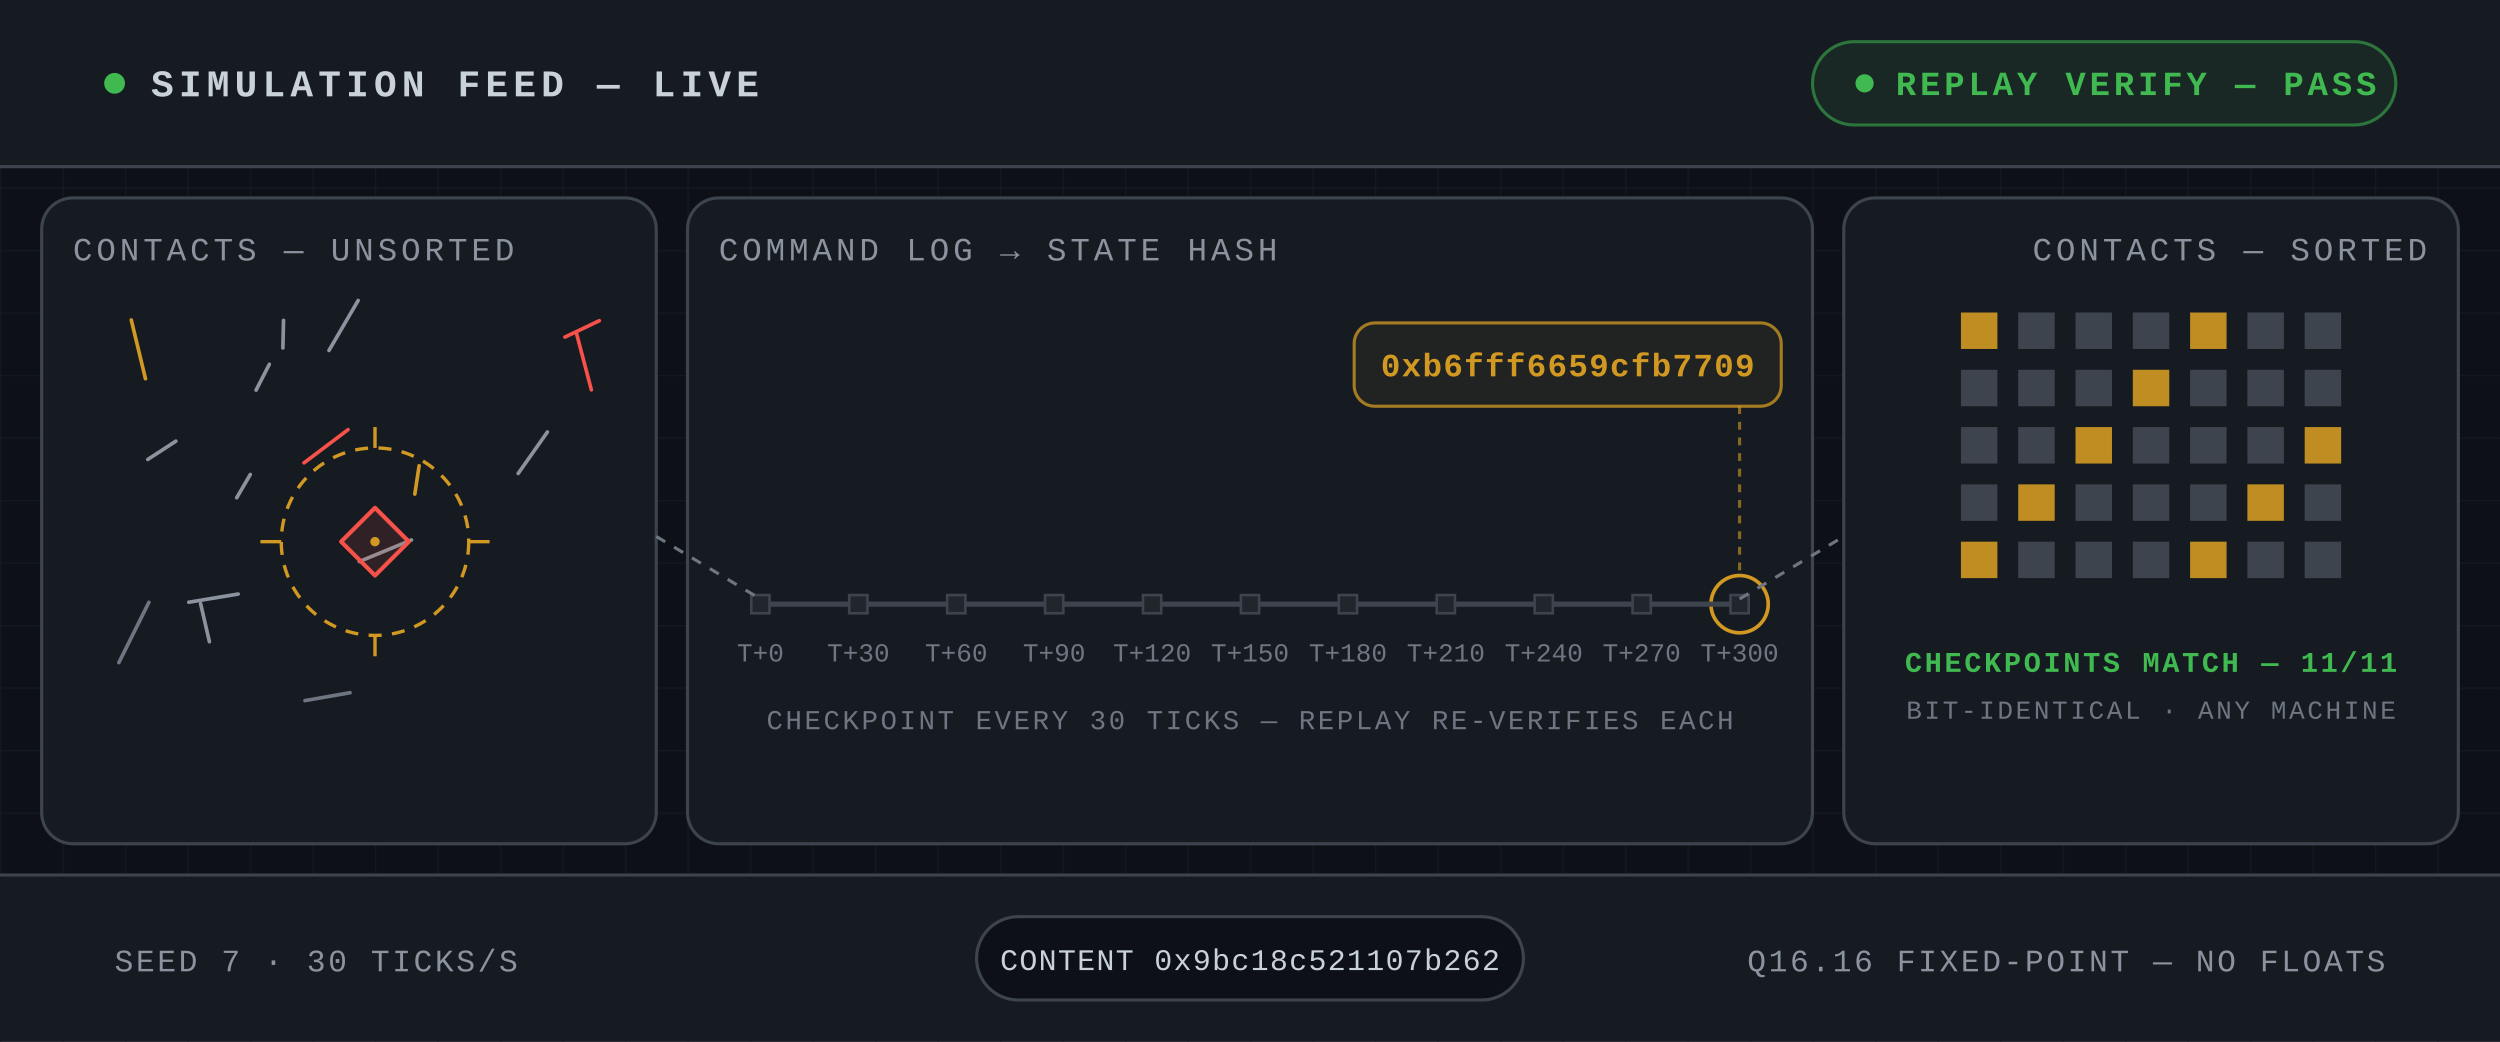
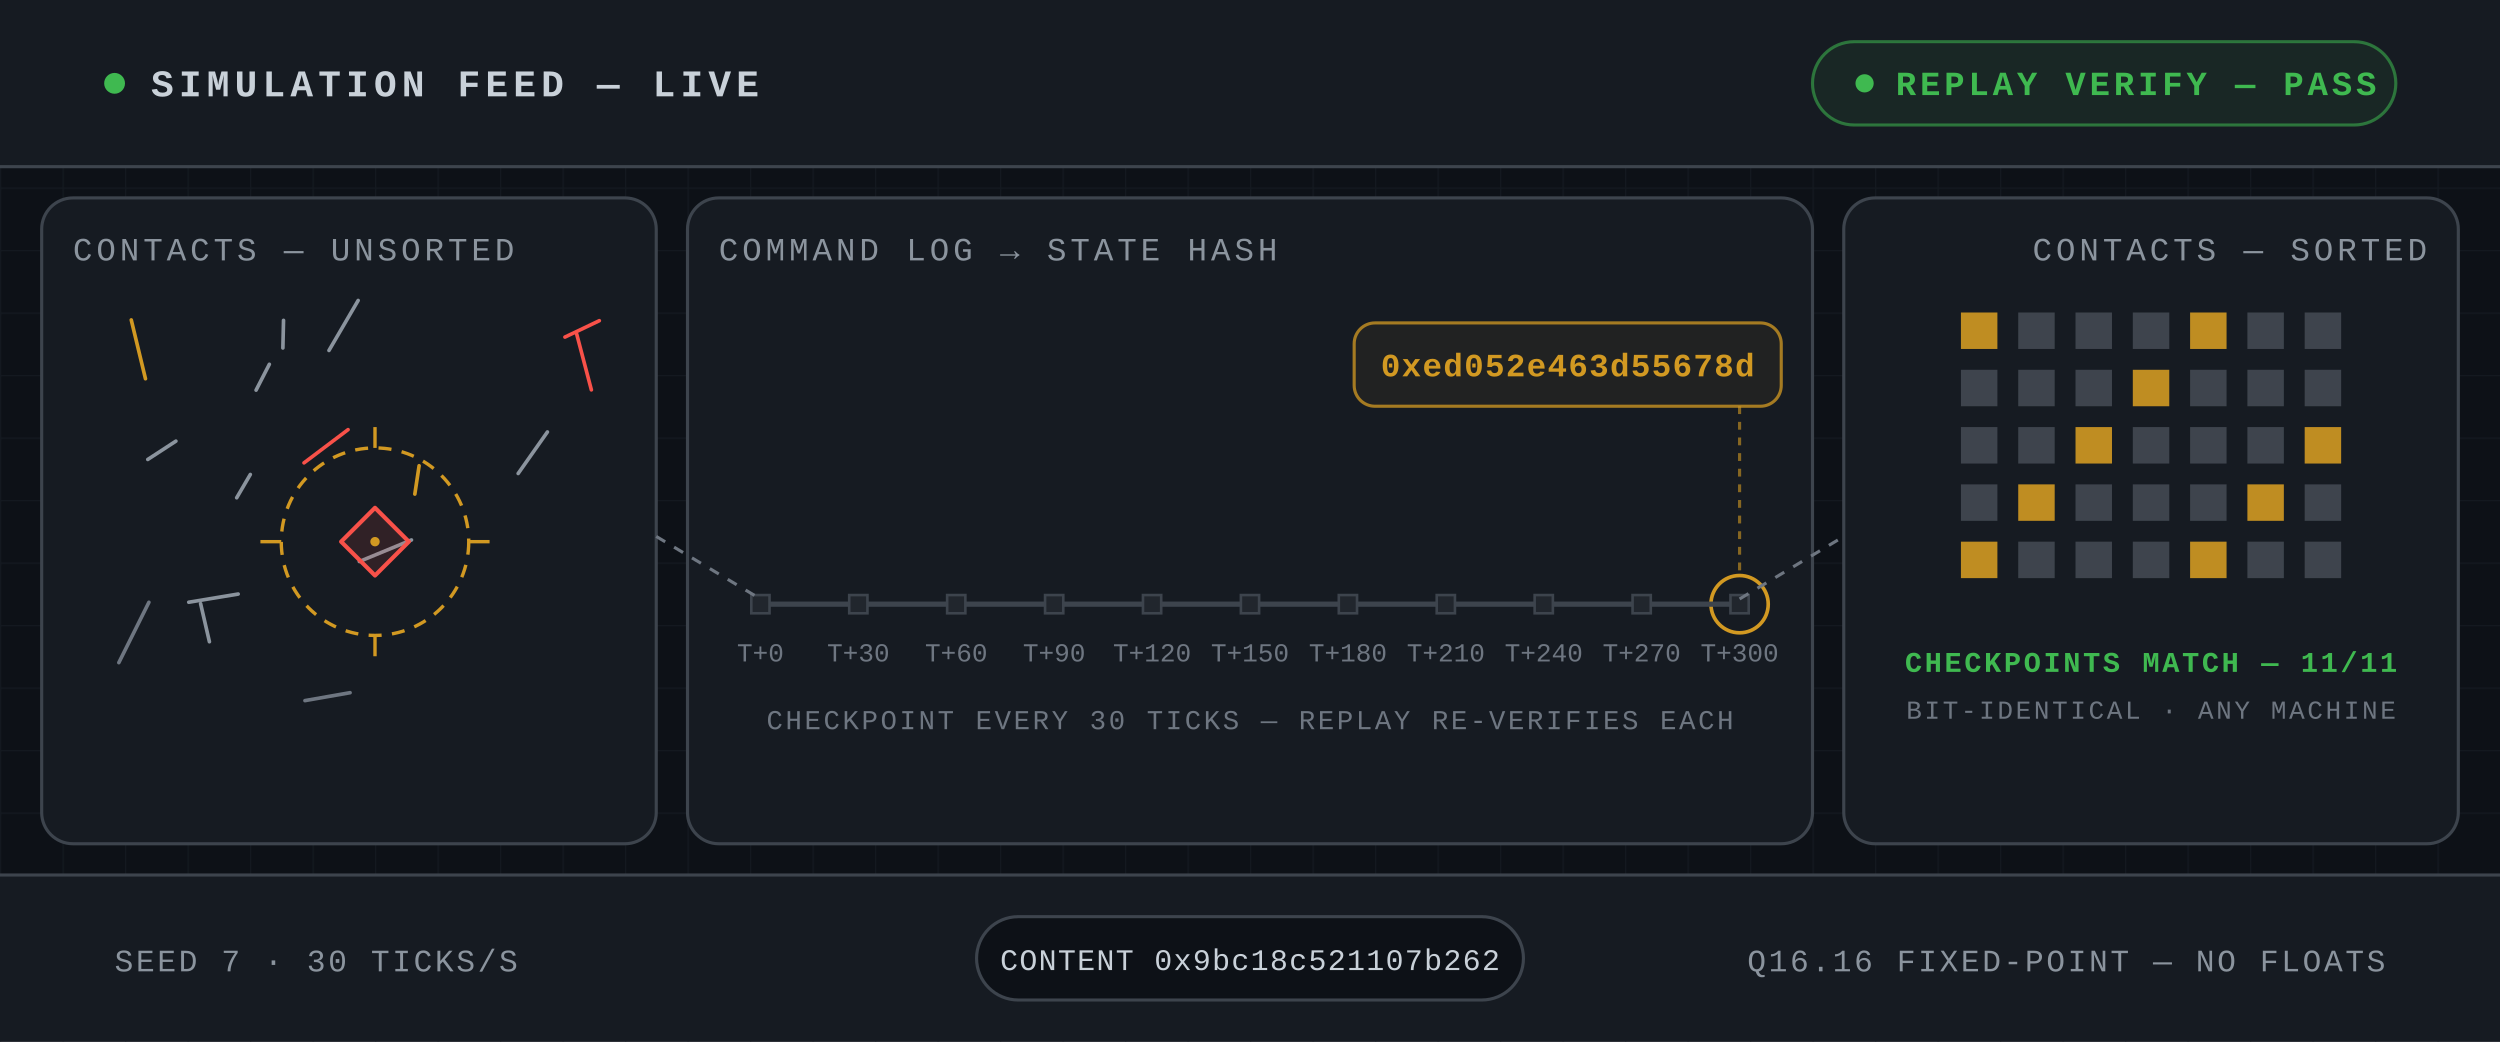
<svg xmlns="http://www.w3.org/2000/svg" width="960" height="400" viewBox="0 0 960 400" role="img" font-family="ui-monospace,'Cascadia Mono','SF Mono',Menlo,Consolas,'Liberation Mono',monospace">
  <defs>
    <style>
.live{animation:live 1.6s steps(2,end) infinite}
@keyframes live{0%{opacity:1}100%{opacity:.25}}
.march{animation:march .9s linear infinite}
@keyframes march{to{stroke-dashoffset:-8}}
.pulse{animation:pulse 3.2s ease-in-out infinite}
@keyframes pulse{0%,100%{opacity:.25}50%{opacity:.9}}
.ck0{animation:ck0 11s linear infinite}@keyframes ck0{0%,0.00%{fill:#21262d}0.60%,99.4%{fill:#d29922}100%{fill:#21262d}}.ck1{animation:ck1 11s linear infinite}@keyframes ck1{0%,9.09%{fill:#21262d}9.69%,99.4%{fill:#d29922}100%{fill:#21262d}}.ck2{animation:ck2 11s linear infinite}@keyframes ck2{0%,18.18%{fill:#21262d}18.78%,99.4%{fill:#d29922}100%{fill:#21262d}}.ck3{animation:ck3 11s linear infinite}@keyframes ck3{0%,27.27%{fill:#21262d}27.87%,99.4%{fill:#d29922}100%{fill:#21262d}}.ck4{animation:ck4 11s linear infinite}@keyframes ck4{0%,36.36%{fill:#21262d}36.96%,99.4%{fill:#d29922}100%{fill:#21262d}}.ck5{animation:ck5 11s linear infinite}@keyframes ck5{0%,45.45%{fill:#21262d}46.05%,99.4%{fill:#d29922}100%{fill:#21262d}}.ck6{animation:ck6 11s linear infinite}@keyframes ck6{0%,54.55%{fill:#21262d}55.15%,99.4%{fill:#d29922}100%{fill:#21262d}}.ck7{animation:ck7 11s linear infinite}@keyframes ck7{0%,63.64%{fill:#21262d}64.24%,99.4%{fill:#d29922}100%{fill:#21262d}}.ck8{animation:ck8 11s linear infinite}@keyframes ck8{0%,72.73%{fill:#21262d}73.33%,99.4%{fill:#d29922}100%{fill:#21262d}}.ck9{animation:ck9 11s linear infinite}@keyframes ck9{0%,81.82%{fill:#21262d}82.42%,99.4%{fill:#d29922}100%{fill:#21262d}}.ck10{animation:ck10 11s linear infinite}@keyframes ck10{0%,90.91%{fill:#21262d}91.51%,99.4%{fill:#d29922}100%{fill:#21262d}}
@media (prefers-reduced-motion:reduce){.live,.march,.pulse{animation:none}.ck0,.ck1,.ck2,.ck3,.ck4,.ck5,.ck6,.ck7,.ck8,.ck9,.ck10{animation:none;fill:#d29922}}
</style>
    <pattern id="grid" width="24" height="24" patternUnits="userSpaceOnUse">
      <path d="M 24 0 H 0 V 24" fill="none" stroke="#1b2129" stroke-width="1" />
    </pattern>
  </defs>
  <rect width="960" height="400" fill="#0d1117" />
  <rect width="960" height="400" fill="url(#grid)" opacity="0.5" />
  <rect width="960" height="64" fill="#161b22" />
  <line x1="0" y1="64" x2="960" y2="64" stroke="#3d444d" stroke-width="1.2" />
  <circle cx="44" cy="32" r="4" fill="#3fb950" class="live" />
  <text x="58" y="37" font-size="14.5" fill="#c9d1d9" text-anchor="start" letter-spacing="2" font-weight="600">SIMULATION FEED — LIVE</text>
  <rect x="696" y="16" width="224" height="32" rx="16" fill="#3fb950" stroke="#3fb950" stroke-width="1.2" fill-opacity="0.08" stroke-opacity="0.55" />
  <circle cx="716" cy="32" r="3.5" fill="#3fb950" class="live" />
  <text x="728" y="36.5" font-size="13" fill="#3fb950" text-anchor="start" letter-spacing="1.5" font-weight="600">REPLAY VERIFY — PASS</text>
  <rect x="16" y="76" width="236" height="248" rx="12" fill="#161b22" stroke="#3d444d" stroke-width="1.2" />
  <text x="28" y="100" font-size="12.5" fill="#8b949e" text-anchor="start" letter-spacing="1.5">CONTACTS — UNSORTED</text>
  <line x1="103.428" y1="139.887" x2="98.333" y2="149.815" stroke="#8b949e" stroke-width="1.4" stroke-linecap="round" />
  <line x1="108.873" y1="123.025" x2="108.626" y2="133.622" stroke="#8b949e" stroke-width="1.4" stroke-linecap="round" />
  <line x1="50.404" y1="122.857" x2="55.861" y2="145.437" stroke="#d29922" stroke-width="1.4" stroke-linecap="round" />
  <line x1="91.456" y1="228.11" x2="72.482" y2="231.256" stroke="#8b949e" stroke-width="1.4" stroke-linecap="round" />
  <line x1="230.141" y1="123.145" x2="216.931" y2="129.439" stroke="#f85149" stroke-width="1.4" stroke-linecap="round" />
  <line x1="67.545" y1="169.39" x2="56.745" y2="176.43" stroke="#8b949e" stroke-width="1.4" stroke-linecap="round" />
  <line x1="160.938" y1="178.846" x2="159.294" y2="189.727" stroke="#d29922" stroke-width="1.4" stroke-linecap="round" />
  <line x1="77.026" y1="231.792" x2="80.415" y2="246.431" stroke="#8b949e" stroke-width="1.4" stroke-linecap="round" />
  <line x1="133.656" y1="164.982" x2="116.741" y2="177.735" stroke="#f85149" stroke-width="1.4" stroke-linecap="round" />
  <line x1="158.004" y1="207.343" x2="137.979" y2="215.627" stroke="#8b949e" stroke-width="1.4" stroke-linecap="round" />
  <line x1="221.46" y1="128.322" x2="227.086" y2="149.709" stroke="#f85149" stroke-width="1.4" stroke-linecap="round" />
  <line x1="137.53" y1="115.379" x2="126.32" y2="134.579" stroke="#8b949e" stroke-width="1.4" stroke-linecap="round" />
  <line x1="210.206" y1="165.871" x2="198.973" y2="181.823" stroke="#8b949e" stroke-width="1.4" stroke-linecap="round" />
  <line x1="134.427" y1="265.994" x2="117.106" y2="269.035" stroke="#6e7681" stroke-width="1.4" stroke-linecap="round" />
  <line x1="57.178" y1="231.279" x2="45.633" y2="254.452" stroke="#6e7681" stroke-width="1.4" stroke-linecap="round" />
  <line x1="96.122" y1="182.201" x2="90.886" y2="191.141" stroke="#8b949e" stroke-width="1.4" stroke-linecap="round" />
  <circle cx="144" cy="208" r="36" fill="none" stroke="#d29922" stroke-width="1.3" stroke-dasharray="5 4" />
  <line x1="144" y1="164" x2="144" y2="172" stroke="#d29922" stroke-width="1.3" />
  <line x1="144" y1="244" x2="144" y2="252" stroke="#d29922" stroke-width="1.3" />
  <line x1="100" y1="208" x2="108" y2="208" stroke="#d29922" stroke-width="1.3" />
  <line x1="180" y1="208" x2="188" y2="208" stroke="#d29922" stroke-width="1.3" />
  <polygon points="144,195 157,208 144,221 131,208" fill="#f85149" stroke="#f85149" stroke-width="1.6" stroke-linejoin="round" fill-opacity="0.12" />
  <circle cx="144" cy="208" r="1.8" fill="#d29922" />
  <rect x="264" y="76" width="432" height="248" rx="12" fill="#161b22" stroke="#3d444d" stroke-width="1.2" />
  <text x="276" y="100" font-size="12.5" fill="#8b949e" text-anchor="start" letter-spacing="1.5">COMMAND LOG → STATE HASH</text>
  <rect x="520" y="124" width="164" height="32" rx="8" fill="#d29922" stroke="#d29922" stroke-width="1.2" fill-opacity="0.06" stroke-opacity="0.75" />
-   <text x="602" y="144.5" font-size="12.5" fill="#d29922" text-anchor="middle" letter-spacing="0.5" font-weight="600">0xb6fff6659cfb7709</text>
+   <text x="602" y="144.5" font-size="12.5" fill="#d29922" text-anchor="middle" letter-spacing="0.5" font-weight="600">0xed052e463d55678d</text>
  <line x1="668" y1="156" x2="668" y2="222" stroke="#d29922" stroke-width="1.2" stroke-dasharray="3 3" opacity="0.6" />
  <circle cx="668" cy="232" r="11" fill="none" stroke="#d29922" stroke-width="1.4" class="pulse" />
  <line x1="292" y1="232" x2="668" y2="232" stroke="#3d444d" stroke-width="2" />
  <rect x="288.5" y="228.5" width="7" height="7" class="ck0" fill="#21262d" stroke="#3d444d" stroke-width="1" />
  <rect x="326.1" y="228.5" width="7" height="7" class="ck1" fill="#21262d" stroke="#3d444d" stroke-width="1" />
  <rect x="363.7" y="228.5" width="7" height="7" class="ck2" fill="#21262d" stroke="#3d444d" stroke-width="1" />
  <rect x="401.3" y="228.5" width="7" height="7" class="ck3" fill="#21262d" stroke="#3d444d" stroke-width="1" />
  <rect x="438.9" y="228.5" width="7" height="7" class="ck4" fill="#21262d" stroke="#3d444d" stroke-width="1" />
  <rect x="476.5" y="228.5" width="7" height="7" class="ck5" fill="#21262d" stroke="#3d444d" stroke-width="1" />
  <rect x="514.1" y="228.5" width="7" height="7" class="ck6" fill="#21262d" stroke="#3d444d" stroke-width="1" />
  <rect x="551.7" y="228.5" width="7" height="7" class="ck7" fill="#21262d" stroke="#3d444d" stroke-width="1" />
  <rect x="589.3" y="228.5" width="7" height="7" class="ck8" fill="#21262d" stroke="#3d444d" stroke-width="1" />
  <rect x="626.9" y="228.5" width="7" height="7" class="ck9" fill="#21262d" stroke="#3d444d" stroke-width="1" />
  <rect x="664.5" y="228.5" width="7" height="7" class="ck10" fill="#21262d" stroke="#3d444d" stroke-width="1" />
  <text x="292.0" y="254" font-size="10" fill="#6e7681" text-anchor="middle">T+0</text>
  <text x="329.6" y="254" font-size="10" fill="#6e7681" text-anchor="middle">T+30</text>
  <text x="367.2" y="254" font-size="10" fill="#6e7681" text-anchor="middle">T+60</text>
  <text x="404.8" y="254" font-size="10" fill="#6e7681" text-anchor="middle">T+90</text>
  <text x="442.4" y="254" font-size="10" fill="#6e7681" text-anchor="middle">T+120</text>
  <text x="480.0" y="254" font-size="10" fill="#6e7681" text-anchor="middle">T+150</text>
  <text x="517.6" y="254" font-size="10" fill="#6e7681" text-anchor="middle">T+180</text>
  <text x="555.2" y="254" font-size="10" fill="#6e7681" text-anchor="middle">T+210</text>
  <text x="592.8" y="254" font-size="10" fill="#6e7681" text-anchor="middle">T+240</text>
  <text x="630.4" y="254" font-size="10" fill="#6e7681" text-anchor="middle">T+270</text>
  <text x="668.0" y="254" font-size="10" fill="#6e7681" text-anchor="middle">T+300</text>
  <text x="480" y="280" font-size="10.5" fill="#6e7681" text-anchor="middle" letter-spacing="1">CHECKPOINT EVERY 30 TICKS — REPLAY RE-VERIFIES EACH</text>
  <line x1="252" y1="206" x2="292" y2="230" stroke="#6e7681" stroke-width="1.2" stroke-dasharray="4 4" class="march" />
  <line x1="668" y1="230" x2="708" y2="206" stroke="#6e7681" stroke-width="1.2" stroke-dasharray="4 4" class="march" />
  <rect x="708" y="76" width="236" height="248" rx="12" fill="#161b22" stroke="#3d444d" stroke-width="1.2" />
  <text x="932" y="100" font-size="12.5" fill="#8b949e" text-anchor="end" letter-spacing="1.5">CONTACTS — SORTED</text>
  <rect x="753" y="120" width="14" height="14" fill="#d29922" opacity="0.9" />
  <rect x="775" y="120" width="14" height="14" fill="#6e7681" opacity="0.45" />
  <rect x="797" y="120" width="14" height="14" fill="#6e7681" opacity="0.45" />
  <rect x="819" y="120" width="14" height="14" fill="#6e7681" opacity="0.45" />
  <rect x="841" y="120" width="14" height="14" fill="#d29922" opacity="0.9" />
  <rect x="863" y="120" width="14" height="14" fill="#6e7681" opacity="0.45" />
  <rect x="885" y="120" width="14" height="14" fill="#6e7681" opacity="0.45" />
  <rect x="753" y="142" width="14" height="14" fill="#6e7681" opacity="0.45" />
  <rect x="775" y="142" width="14" height="14" fill="#6e7681" opacity="0.45" />
  <rect x="797" y="142" width="14" height="14" fill="#6e7681" opacity="0.45" />
  <rect x="819" y="142" width="14" height="14" fill="#d29922" opacity="0.9" />
  <rect x="841" y="142" width="14" height="14" fill="#6e7681" opacity="0.45" />
  <rect x="863" y="142" width="14" height="14" fill="#6e7681" opacity="0.45" />
  <rect x="885" y="142" width="14" height="14" fill="#6e7681" opacity="0.45" />
  <rect x="753" y="164" width="14" height="14" fill="#6e7681" opacity="0.45" />
  <rect x="775" y="164" width="14" height="14" fill="#6e7681" opacity="0.45" />
  <rect x="797" y="164" width="14" height="14" fill="#d29922" opacity="0.9" />
  <rect x="819" y="164" width="14" height="14" fill="#6e7681" opacity="0.45" />
  <rect x="841" y="164" width="14" height="14" fill="#6e7681" opacity="0.45" />
  <rect x="863" y="164" width="14" height="14" fill="#6e7681" opacity="0.45" />
  <rect x="885" y="164" width="14" height="14" fill="#d29922" opacity="0.9" />
  <rect x="753" y="186" width="14" height="14" fill="#6e7681" opacity="0.45" />
  <rect x="775" y="186" width="14" height="14" fill="#d29922" opacity="0.9" />
  <rect x="797" y="186" width="14" height="14" fill="#6e7681" opacity="0.45" />
  <rect x="819" y="186" width="14" height="14" fill="#6e7681" opacity="0.45" />
  <rect x="841" y="186" width="14" height="14" fill="#6e7681" opacity="0.45" />
  <rect x="863" y="186" width="14" height="14" fill="#d29922" opacity="0.9" />
  <rect x="885" y="186" width="14" height="14" fill="#6e7681" opacity="0.45" />
  <rect x="753" y="208" width="14" height="14" fill="#d29922" opacity="0.9" />
  <rect x="775" y="208" width="14" height="14" fill="#6e7681" opacity="0.45" />
  <rect x="797" y="208" width="14" height="14" fill="#6e7681" opacity="0.45" />
  <rect x="819" y="208" width="14" height="14" fill="#6e7681" opacity="0.45" />
  <rect x="841" y="208" width="14" height="14" fill="#d29922" opacity="0.9" />
  <rect x="863" y="208" width="14" height="14" fill="#6e7681" opacity="0.45" />
  <rect x="885" y="208" width="14" height="14" fill="#6e7681" opacity="0.45" />
  <text x="826" y="258" font-size="11" fill="#3fb950" text-anchor="middle" letter-spacing="1" font-weight="600">CHECKPOINTS MATCH — 11/11</text>
  <text x="826" y="276" font-size="10" fill="#6e7681" text-anchor="middle" letter-spacing="1">BIT-IDENTICAL · ANY MACHINE</text>
  <rect y="336" width="960" height="64" fill="#161b22" />
  <line x1="0" y1="336" x2="960" y2="336" stroke="#3d444d" stroke-width="1.2" />
  <text x="44" y="373" font-size="12" fill="#8b949e" text-anchor="start" letter-spacing="1">SEED 7 · 30 TICKS/S</text>
  <rect x="375" y="352" width="210" height="32" rx="16" fill="#0d1117" stroke="#3d444d" stroke-width="1.2" />
  <text x="480" y="372.5" font-size="11.5" fill="#c9d1d9" text-anchor="middle" letter-spacing="0.5">CONTENT 0x9bc18c521107b262</text>
  <text x="916" y="373" font-size="12" fill="#8b949e" text-anchor="end" letter-spacing="1">Q16.16 FIXED-POINT — NO FLOATS</text>
</svg>
